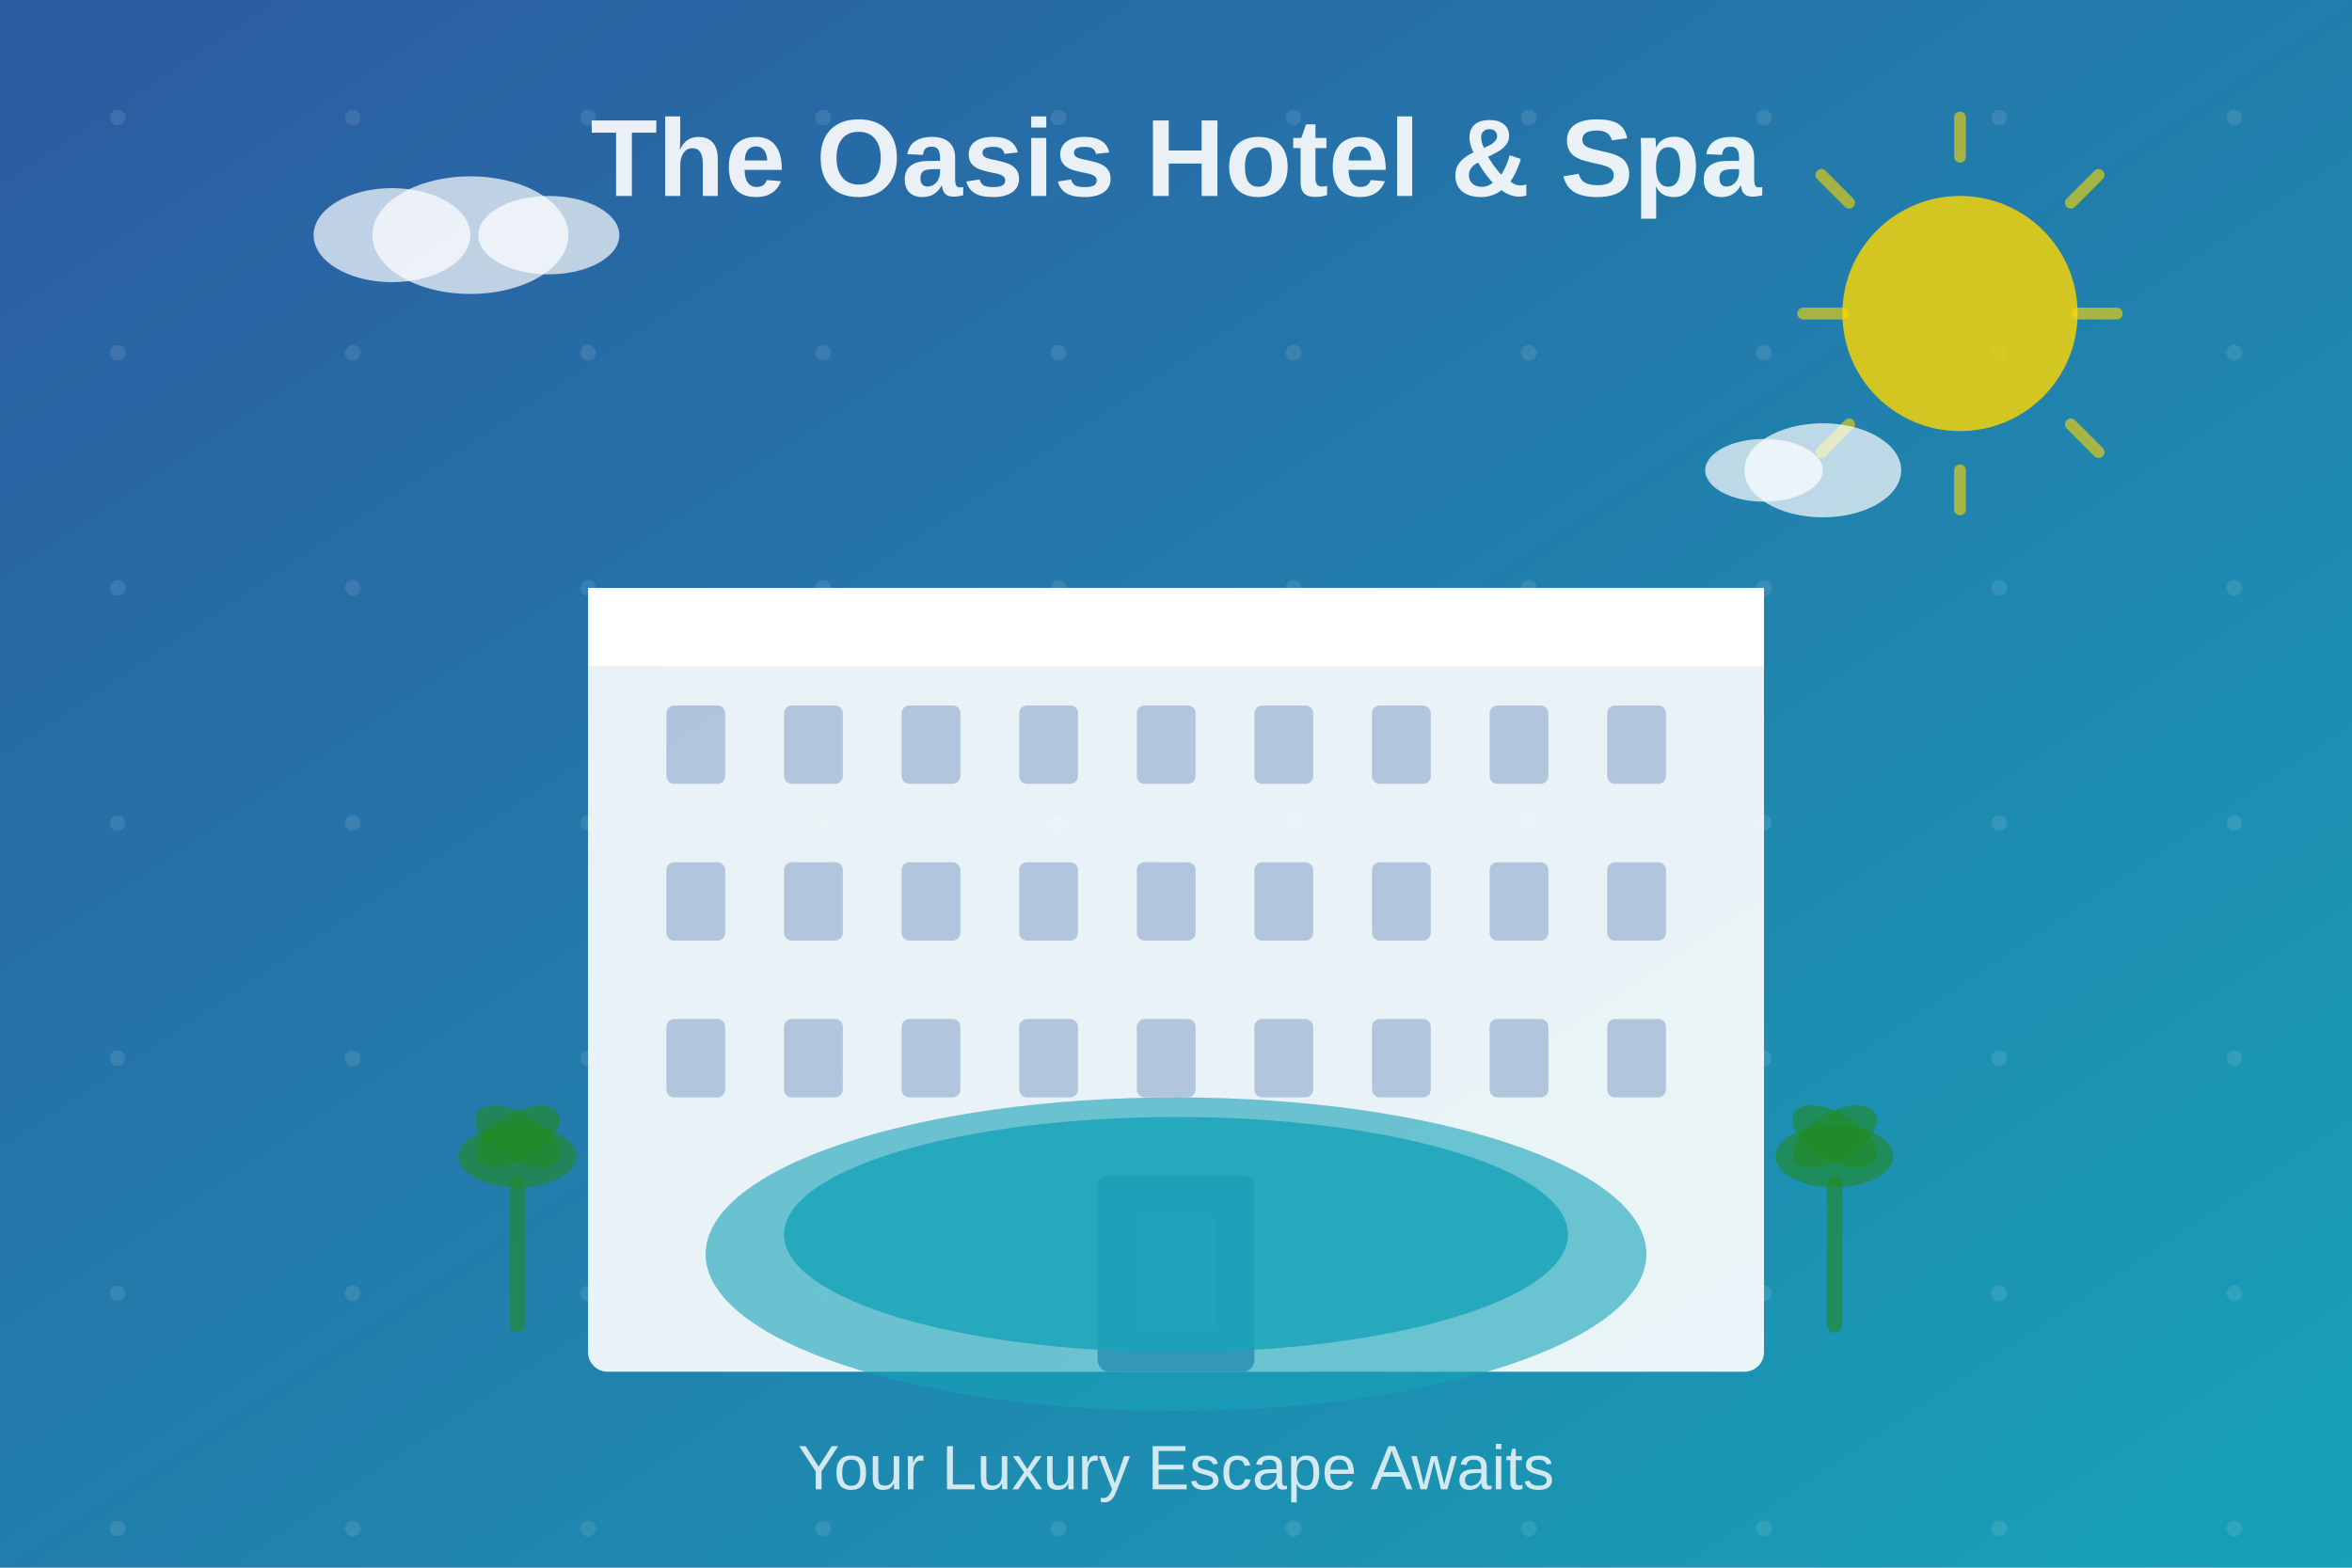
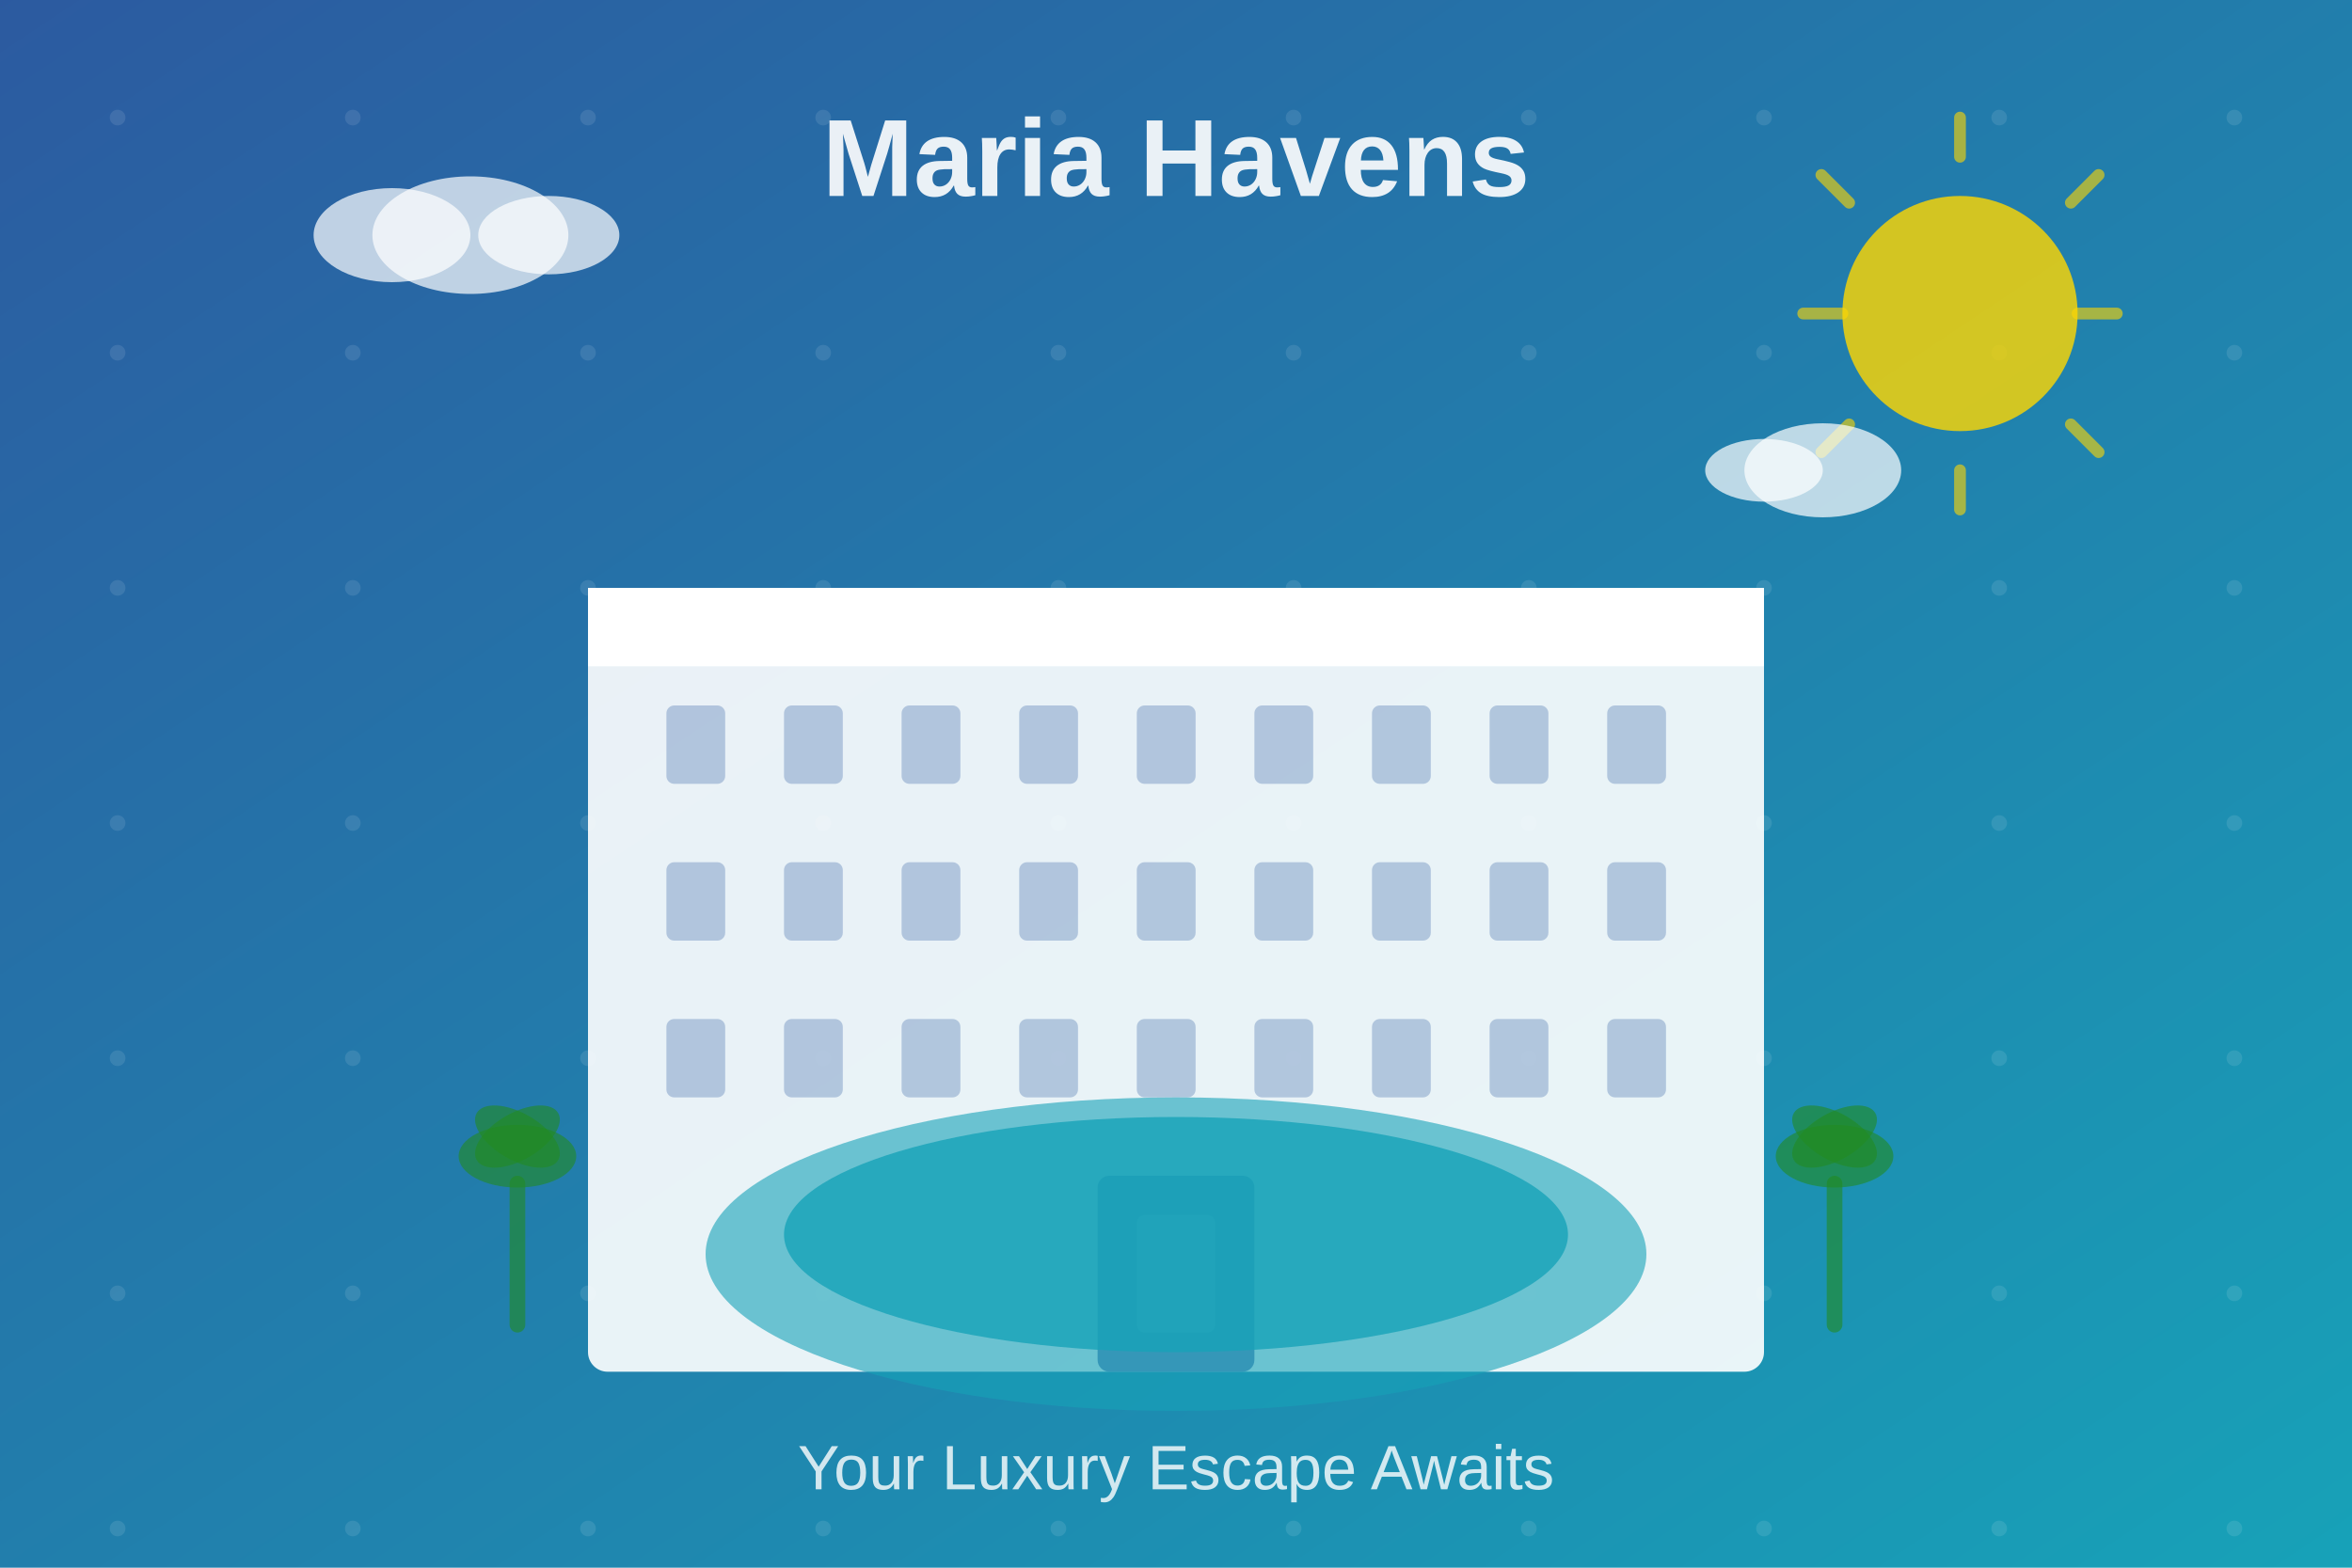
<svg xmlns="http://www.w3.org/2000/svg" width="600" height="400" viewBox="0 0 600 400">
  <defs>
    <linearGradient id="bgGradient" x1="0%" y1="0%" x2="100%" y2="100%">
      <stop offset="0%" style="stop-color:#2c5aa0;stop-opacity:1" />
      <stop offset="100%" style="stop-color:#17a2b8;stop-opacity:1" />
    </linearGradient>
    <pattern id="hotelPattern" x="0" y="0" width="60" height="60" patternUnits="userSpaceOnUse">
      <circle cx="30" cy="30" r="2" fill="rgba(255,255,255,0.1)" />
    </pattern>
  </defs>
  <rect width="600" height="400" fill="url(#bgGradient)" />
  <rect width="600" height="400" fill="url(#hotelPattern)" />
  <g transform="translate(150, 100)">
    <rect x="0" y="50" width="300" height="200" fill="rgba(255,255,255,0.9)" rx="5" />
    <rect x="0" y="50" width="300" height="20" fill="rgba(255,255,255,1)" />
    <g fill="rgba(44,90,160,0.3)">
      <rect x="20" y="80" width="15" height="20" rx="2" />
      <rect x="50" y="80" width="15" height="20" rx="2" />
      <rect x="80" y="80" width="15" height="20" rx="2" />
      <rect x="110" y="80" width="15" height="20" rx="2" />
      <rect x="140" y="80" width="15" height="20" rx="2" />
      <rect x="170" y="80" width="15" height="20" rx="2" />
      <rect x="200" y="80" width="15" height="20" rx="2" />
      <rect x="230" y="80" width="15" height="20" rx="2" />
      <rect x="260" y="80" width="15" height="20" rx="2" />
      <rect x="20" y="120" width="15" height="20" rx="2" />
      <rect x="50" y="120" width="15" height="20" rx="2" />
      <rect x="80" y="120" width="15" height="20" rx="2" />
      <rect x="110" y="120" width="15" height="20" rx="2" />
      <rect x="140" y="120" width="15" height="20" rx="2" />
      <rect x="170" y="120" width="15" height="20" rx="2" />
      <rect x="200" y="120" width="15" height="20" rx="2" />
      <rect x="230" y="120" width="15" height="20" rx="2" />
      <rect x="260" y="120" width="15" height="20" rx="2" />
      <rect x="20" y="160" width="15" height="20" rx="2" />
      <rect x="50" y="160" width="15" height="20" rx="2" />
      <rect x="80" y="160" width="15" height="20" rx="2" />
      <rect x="110" y="160" width="15" height="20" rx="2" />
      <rect x="140" y="160" width="15" height="20" rx="2" />
      <rect x="170" y="160" width="15" height="20" rx="2" />
      <rect x="200" y="160" width="15" height="20" rx="2" />
      <rect x="230" y="160" width="15" height="20" rx="2" />
      <rect x="260" y="160" width="15" height="20" rx="2" />
    </g>
    <rect x="130" y="200" width="40" height="50" fill="rgba(44,90,160,0.7)" rx="3" />
    <rect x="140" y="210" width="20" height="30" fill="rgba(255,255,255,0.3)" rx="2" />
    <g fill="rgba(34,139,34,0.6)">
      <rect x="-20" y="200" width="4" height="40" rx="2" />
      <ellipse cx="-18" cy="195" rx="15" ry="8" />
      <ellipse cx="-18" cy="190" rx="12" ry="6" transform="rotate(-30 -18 190)" />
      <ellipse cx="-18" cy="190" rx="12" ry="6" transform="rotate(30 -18 190)" />
      <rect x="316" y="200" width="4" height="40" rx="2" />
      <ellipse cx="318" cy="195" rx="15" ry="8" />
      <ellipse cx="318" cy="190" rx="12" ry="6" transform="rotate(-30 318 190)" />
      <ellipse cx="318" cy="190" rx="12" ry="6" transform="rotate(30 318 190)" />
    </g>
  </g>
  <ellipse cx="300" cy="320" rx="120" ry="40" fill="rgba(23,162,184,0.6)" />
  <ellipse cx="300" cy="315" rx="100" ry="30" fill="rgba(23,162,184,0.8)" />
  <circle cx="500" cy="80" r="30" fill="rgba(255,215,0,0.8)" />
  <g stroke="rgba(255,215,0,0.6)" stroke-width="3" stroke-linecap="round">
    <line x1="500" y1="30" x2="500" y2="40" />
    <line x1="535.36" y1="44.64" x2="528.28" y2="51.72" />
    <line x1="540" y1="80" x2="530" y2="80" />
    <line x1="535.36" y1="115.36" x2="528.28" y2="108.28" />
    <line x1="500" y1="120" x2="500" y2="130" />
    <line x1="464.64" y1="115.36" x2="471.72" y2="108.28" />
    <line x1="460" y1="80" x2="470" y2="80" />
    <line x1="464.64" y1="44.64" x2="471.72" y2="51.72" />
  </g>
  <g fill="rgba(255,255,255,0.7)">
    <ellipse cx="100" cy="60" rx="20" ry="12" />
    <ellipse cx="120" cy="60" rx="25" ry="15" />
    <ellipse cx="140" cy="60" rx="18" ry="10" />
    <ellipse cx="450" cy="120" rx="15" ry="8" />
    <ellipse cx="465" cy="120" rx="20" ry="12" />
  </g>
  <text x="300" y="50" text-anchor="middle" font-family="Arial, sans-serif" font-size="28" font-weight="bold" fill="rgba(255,255,255,0.9)">
-         The Oasis Hotel &amp; Spa
+         Maria Havens
    </text>
  <text x="300" y="380" text-anchor="middle" font-family="Arial, sans-serif" font-size="16" fill="rgba(255,255,255,0.8)">
        Your Luxury Escape Awaits
    </text>
</svg>
